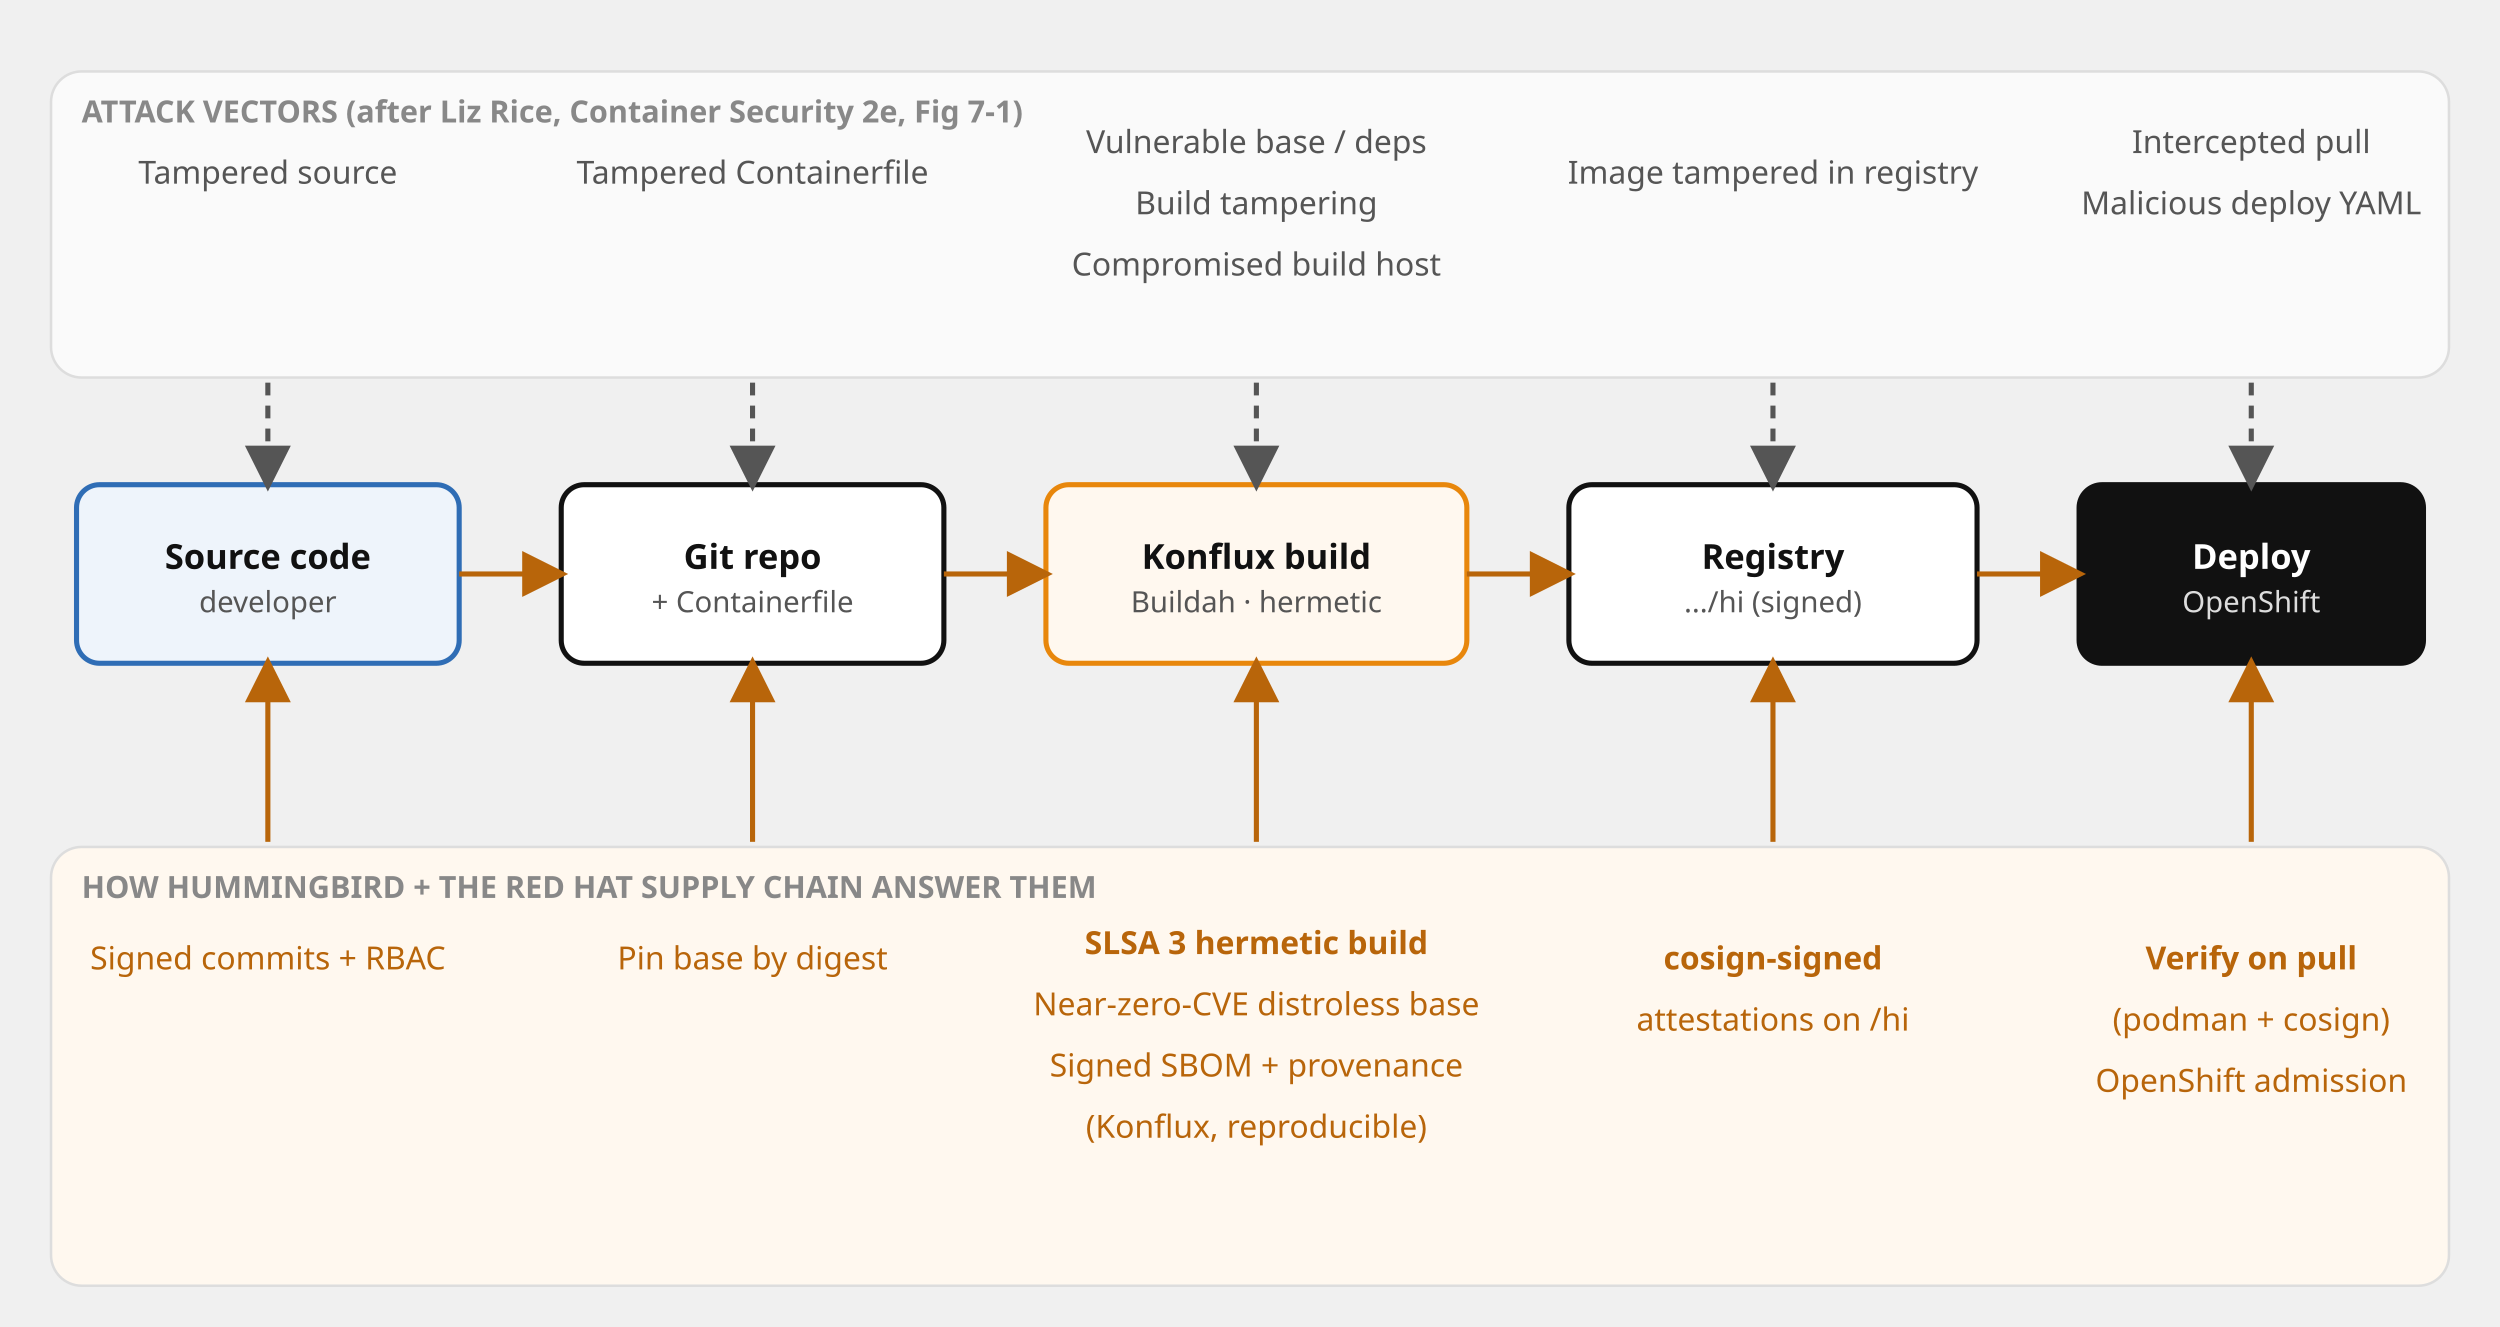
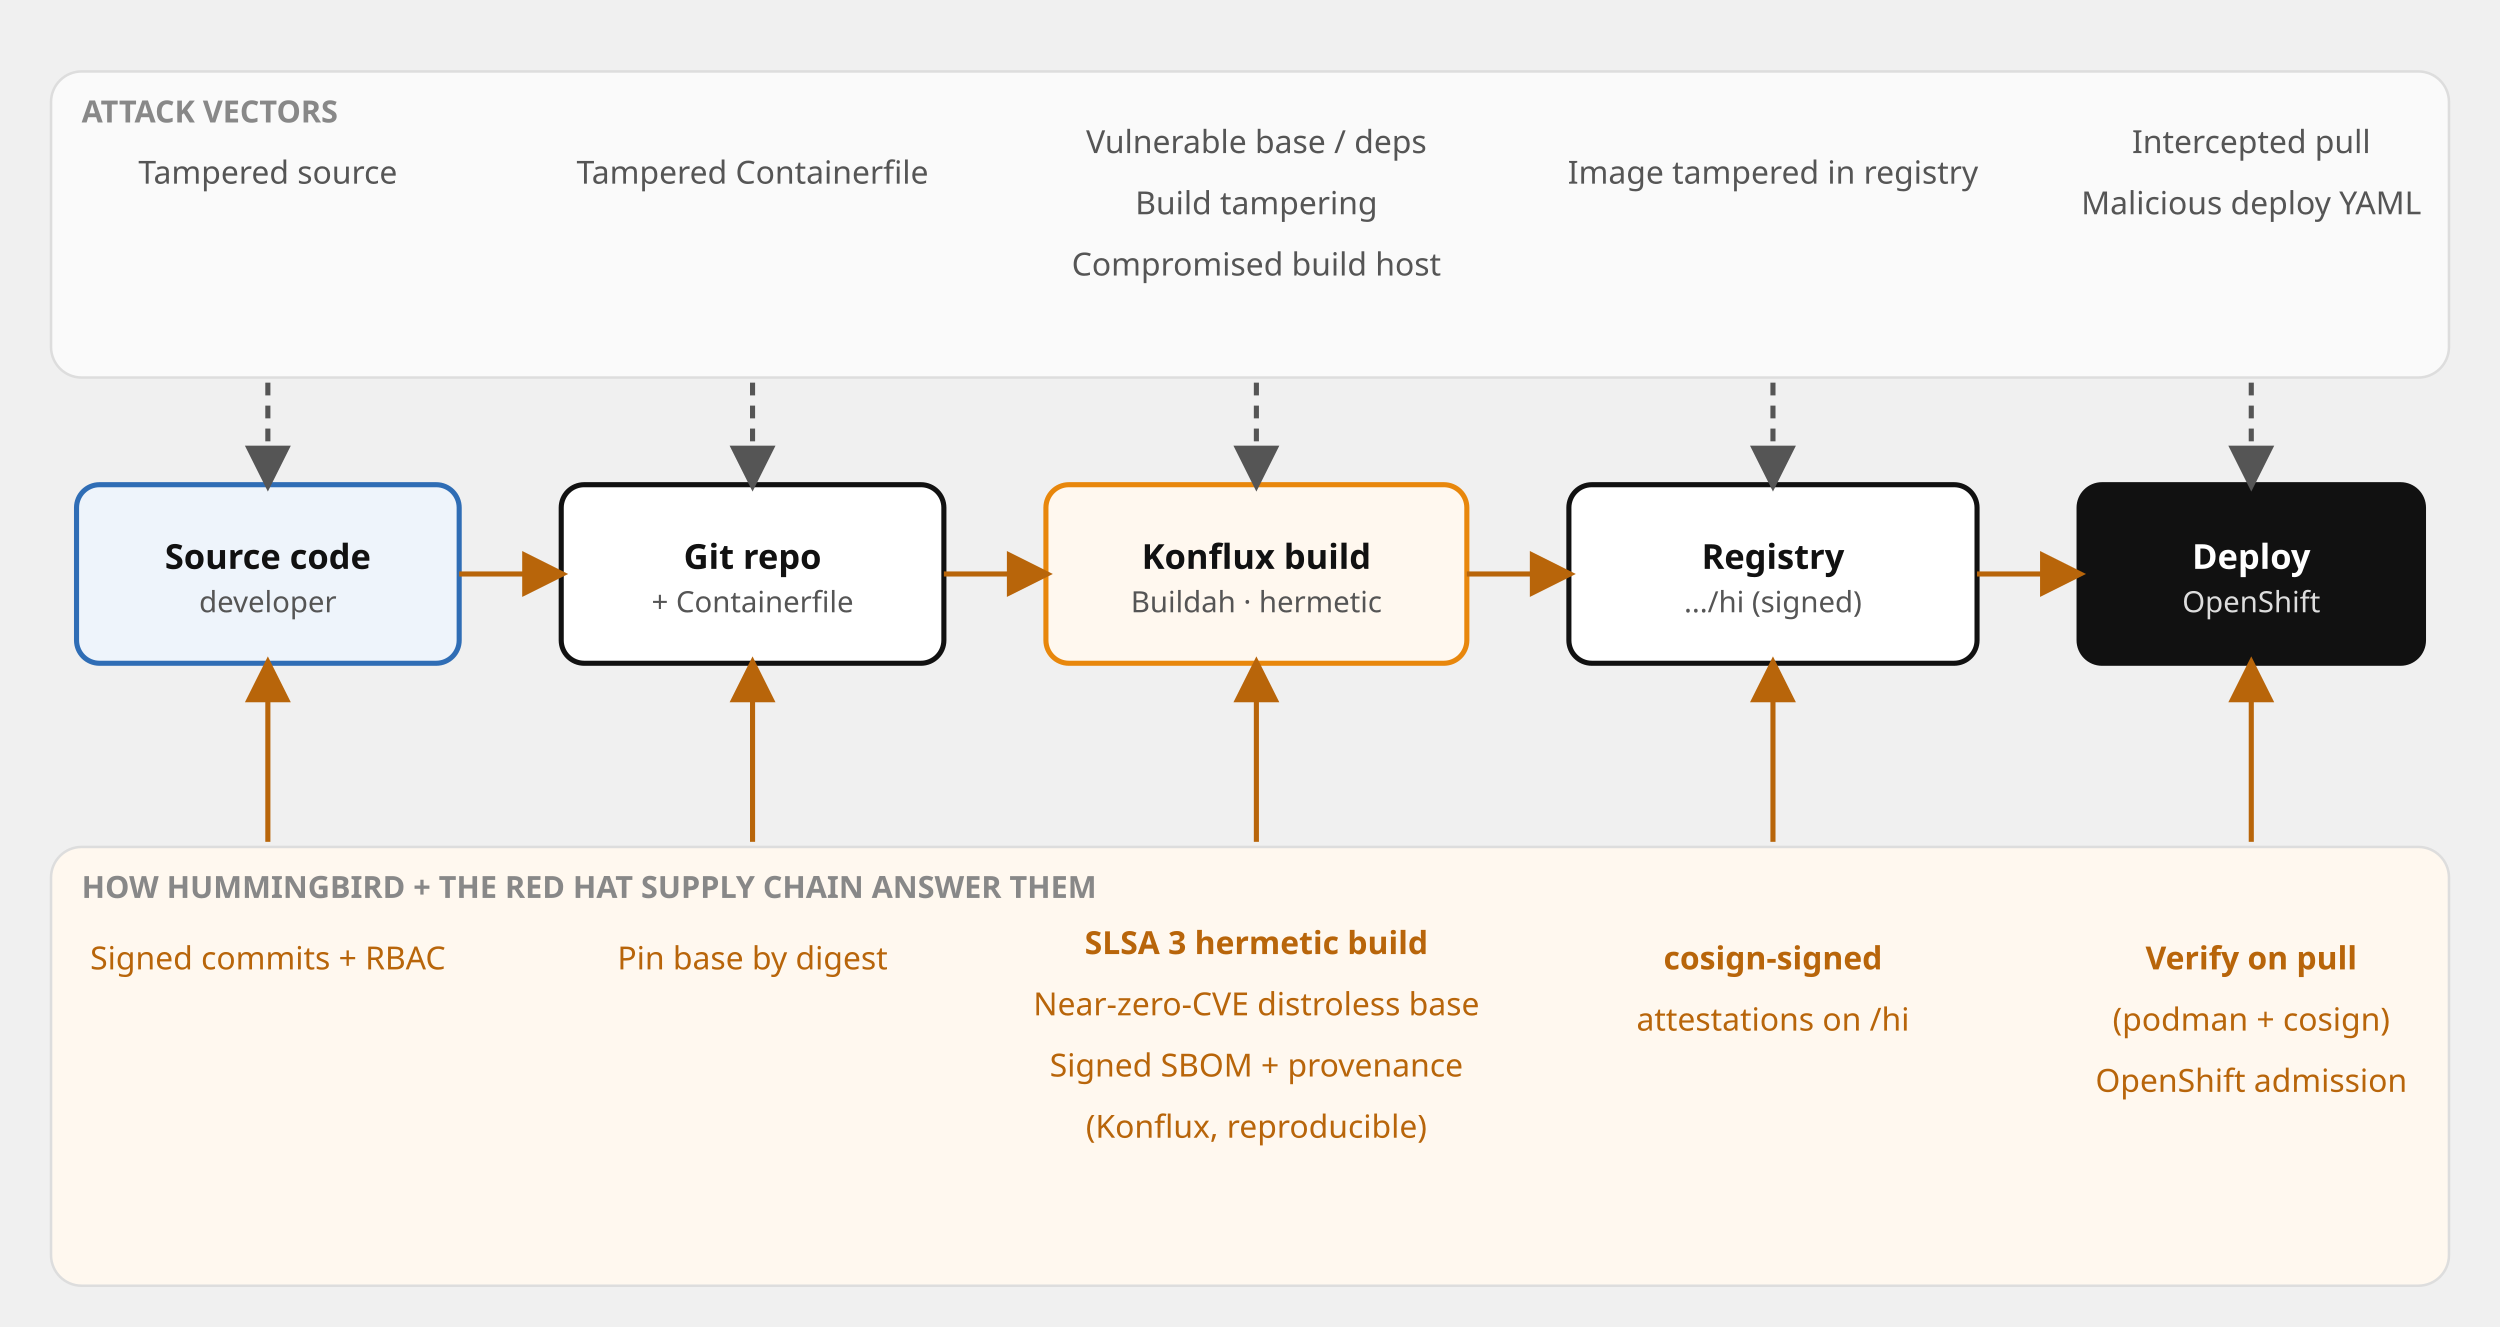
<svg xmlns="http://www.w3.org/2000/svg" viewBox="0 0 980 520" font-family="'Red Hat Text', system-ui, sans-serif" role="img">
  <defs>
    <marker id="a" viewBox="0 0 10 10" refX="8.5" refY="5" markerWidth="9" markerHeight="9" orient="auto-start-reverse">
      <path d="M0,0 L10,5 L0,10 z" fill="#555" />
    </marker>
    <marker id="am" viewBox="0 0 10 10" refX="8.5" refY="5" markerWidth="9" markerHeight="9" orient="auto-start-reverse">
      <path d="M0,0 L10,5 L0,10 z" fill="#b8650a" />
    </marker>
  </defs>
  <rect x="20" y="28" width="940" height="120" rx="12" fill="#fafafa" stroke="#ddd" />
-   <text x="32" y="48" font-size="12" font-weight="700" fill="#888">ATTACK VECTORS  (after Liz Rice, Container Security 2e, Fig 7-1)</text>
+   <text x="32" y="48" font-size="12" font-weight="700" fill="#888">ATTACK VECTORS</text>
  <rect x="20" y="332" width="940" height="172" rx="12" fill="#fff8ef" stroke="#ddd" />
  <text x="32" y="352" font-size="12" font-weight="700" fill="#888">HOW HUMMINGBIRD + THE RED HAT SUPPLY CHAIN ANSWER THEM</text>
  <rect x="30" y="190" width="150" height="70" rx="9" fill="#eef4fb" stroke="#2f6db5" stroke-width="2" />
  <text x="105.0" y="223.0" font-size="13.5" font-weight="700" fill="#111111" text-anchor="middle">Source code</text>
  <text x="105.0" y="240.0" font-size="11.5" fill="#555555" text-anchor="middle">developer</text>
  <rect x="220" y="190" width="150" height="70" rx="9" fill="#ffffff" stroke="#111111" stroke-width="2" />
  <text x="295.0" y="223.0" font-size="13.5" font-weight="700" fill="#111111" text-anchor="middle">Git repo</text>
  <text x="295.0" y="240.0" font-size="11.5" fill="#555555" text-anchor="middle">+ Containerfile</text>
  <rect x="410" y="190" width="165" height="70" rx="9" fill="#fff8ef" stroke="#e8870c" stroke-width="2" />
  <text x="492.5" y="223.0" font-size="13.5" font-weight="700" fill="#111111" text-anchor="middle">Konflux build</text>
  <text x="492.5" y="240.0" font-size="11.5" fill="#555555" text-anchor="middle">Buildah · hermetic</text>
  <rect x="615" y="190" width="160" height="70" rx="9" fill="#ffffff" stroke="#111111" stroke-width="2" />
  <text x="695.0" y="223.0" font-size="13.5" font-weight="700" fill="#111111" text-anchor="middle">Registry</text>
  <text x="695.0" y="240.0" font-size="11.5" fill="#555555" text-anchor="middle">.../hi (signed)</text>
  <rect x="815" y="190" width="135" height="70" rx="9" fill="#111111" stroke="#111111" stroke-width="2" />
  <text x="882.5" y="223.0" font-size="13.5" font-weight="700" fill="#ffffff" text-anchor="middle">Deploy</text>
  <text x="882.5" y="240.0" font-size="11.5" fill="#dddddd" text-anchor="middle">OpenShift</text>
  <path d="M180,225.0 L220,225.0" fill="none" stroke="#b8650a" stroke-width="2" marker-end="url(#am)" />
  <path d="M370,225.0 L410,225.0" fill="none" stroke="#b8650a" stroke-width="2" marker-end="url(#am)" />
  <path d="M575,225.0 L615,225.0" fill="none" stroke="#b8650a" stroke-width="2" marker-end="url(#am)" />
  <path d="M775,225.0 L815,225.0" fill="none" stroke="#b8650a" stroke-width="2" marker-end="url(#am)" />
  <path d="M105.0,150 L105.0,190" fill="none" stroke="#555" stroke-width="2" stroke-dasharray="5 4" marker-end="url(#a)" />
  <path d="M295.0,150 L295.0,190" fill="none" stroke="#555" stroke-width="2" stroke-dasharray="5 4" marker-end="url(#a)" />
  <path d="M492.5,150 L492.5,190" fill="none" stroke="#555" stroke-width="2" stroke-dasharray="5 4" marker-end="url(#a)" />
  <path d="M695.0,150 L695.0,190" fill="none" stroke="#555" stroke-width="2" stroke-dasharray="5 4" marker-end="url(#a)" />
  <path d="M882.5,150 L882.5,190" fill="none" stroke="#555" stroke-width="2" stroke-dasharray="5 4" marker-end="url(#a)" />
  <path d="M105.0,330 L105.0,260" fill="none" stroke="#b8650a" stroke-width="2" marker-end="url(#am)" />
  <path d="M295.0,330 L295.0,260" fill="none" stroke="#b8650a" stroke-width="2" marker-end="url(#am)" />
  <path d="M492.5,330 L492.5,260" fill="none" stroke="#b8650a" stroke-width="2" marker-end="url(#am)" />
  <path d="M695.0,330 L695.0,260" fill="none" stroke="#b8650a" stroke-width="2" marker-end="url(#am)" />
  <path d="M882.5,330 L882.5,260" fill="none" stroke="#b8650a" stroke-width="2" marker-end="url(#am)" />
  <text x="105.0" y="72" font-size="12.5" fill="#555555" text-anchor="middle">Tampered source</text>
  <text x="295.0" y="72" font-size="12.5" fill="#555555" text-anchor="middle">Tampered Containerfile</text>
  <text x="492.5" y="60" font-size="12.5" fill="#555555" text-anchor="middle">Vulnerable base / deps</text>
  <text x="492.5" y="84" font-size="12.5" fill="#555555" text-anchor="middle">Build tampering</text>
  <text x="492.5" y="108" font-size="12.5" fill="#555555" text-anchor="middle">Compromised build host</text>
  <text x="695.0" y="72" font-size="12.5" fill="#555555" text-anchor="middle">Image tampered in registry</text>
  <text x="882.5" y="60" font-size="12.5" fill="#555555" text-anchor="middle">Intercepted pull</text>
  <text x="882.5" y="84" font-size="12.5" fill="#555555" text-anchor="middle">Malicious deploy YAML</text>
  <text x="105.0" y="380" font-size="12.5" fill="#b8650a" text-anchor="middle">Signed commits + RBAC</text>
  <text x="295.0" y="380" font-size="12.5" fill="#b8650a" text-anchor="middle">Pin base by digest</text>
  <text x="492.5" y="374" font-size="12.5" fill="#b8650a" text-anchor="middle" font-weight="700">SLSA 3 hermetic build</text>
  <text x="492.5" y="398" font-size="12.5" fill="#b8650a" text-anchor="middle">Near-zero-CVE distroless base</text>
  <text x="492.5" y="422" font-size="12.5" fill="#b8650a" text-anchor="middle">Signed SBOM + provenance</text>
  <text x="492.5" y="446" font-size="12.5" fill="#b8650a" text-anchor="middle">(Konflux, reproducible)</text>
  <text x="695.0" y="380" font-size="12.5" fill="#b8650a" text-anchor="middle" font-weight="700">cosign-signed</text>
  <text x="695.0" y="404" font-size="12.5" fill="#b8650a" text-anchor="middle">attestations on /hi</text>
  <text x="882.5" y="380" font-size="12.5" fill="#b8650a" text-anchor="middle" font-weight="700">Verify on pull</text>
  <text x="882.5" y="404" font-size="12.5" fill="#b8650a" text-anchor="middle">(podman + cosign)</text>
  <text x="882.5" y="428" font-size="12.5" fill="#b8650a" text-anchor="middle">OpenShift admission</text>
</svg>
